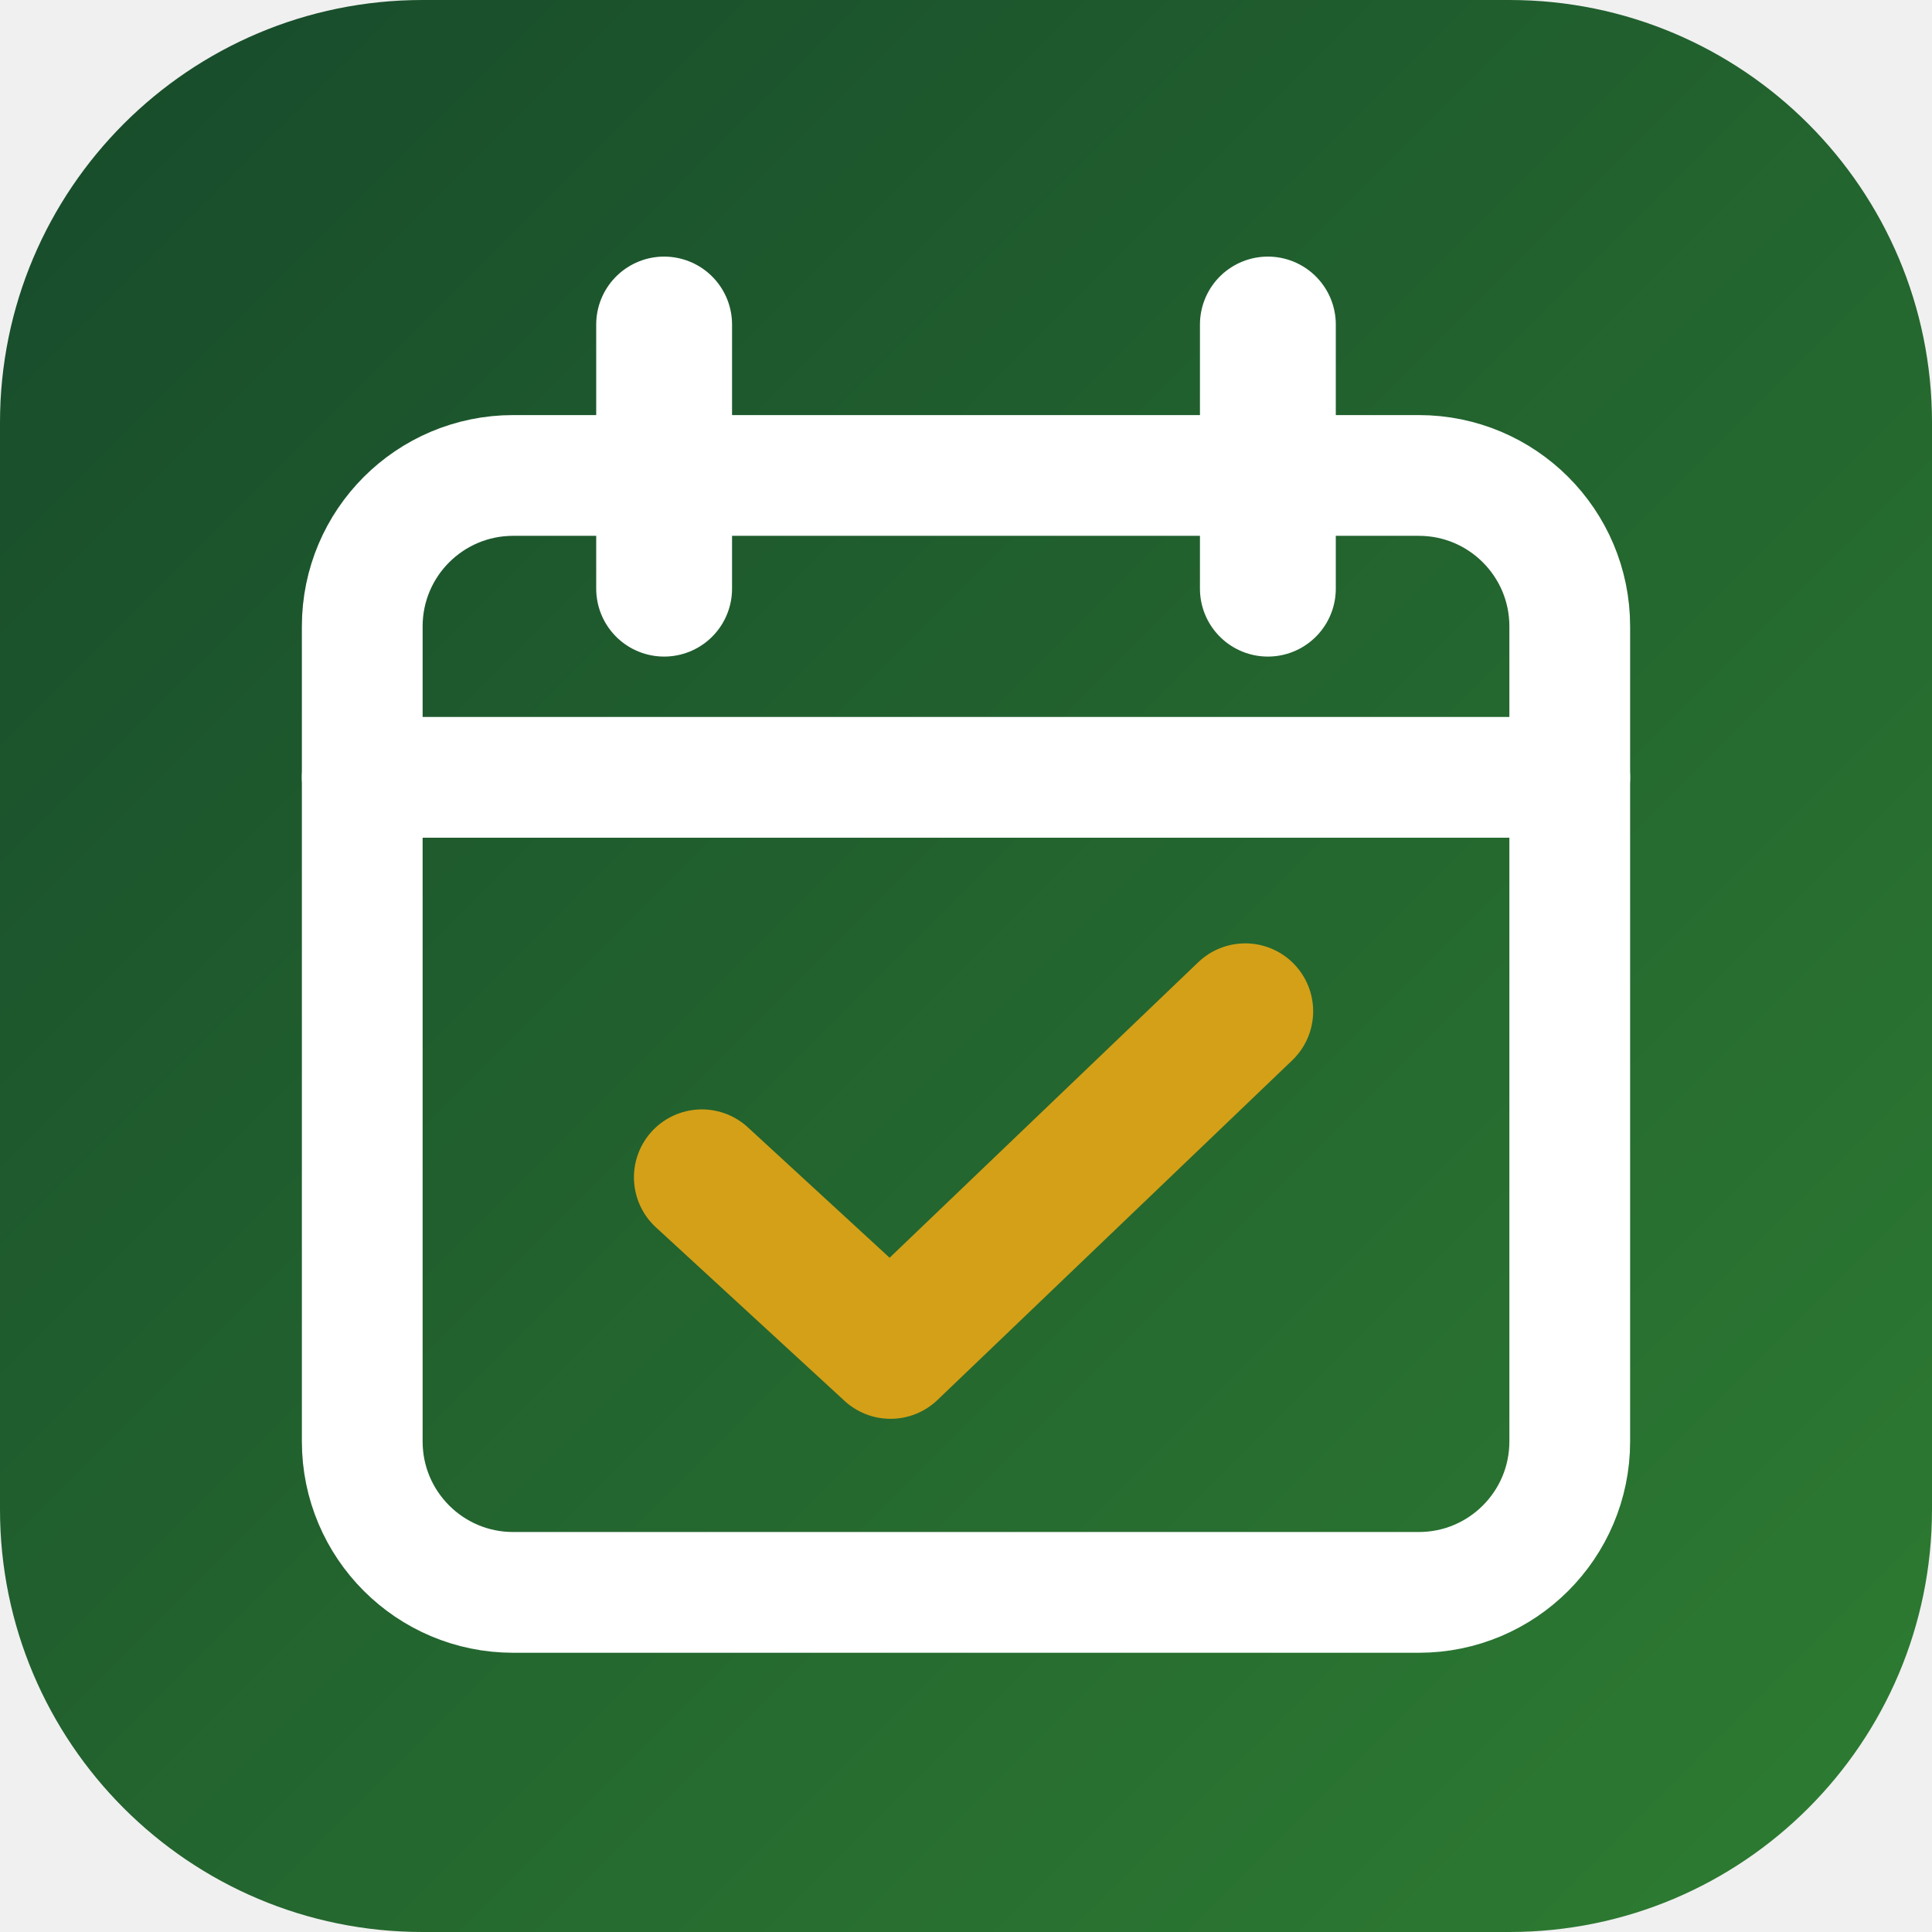
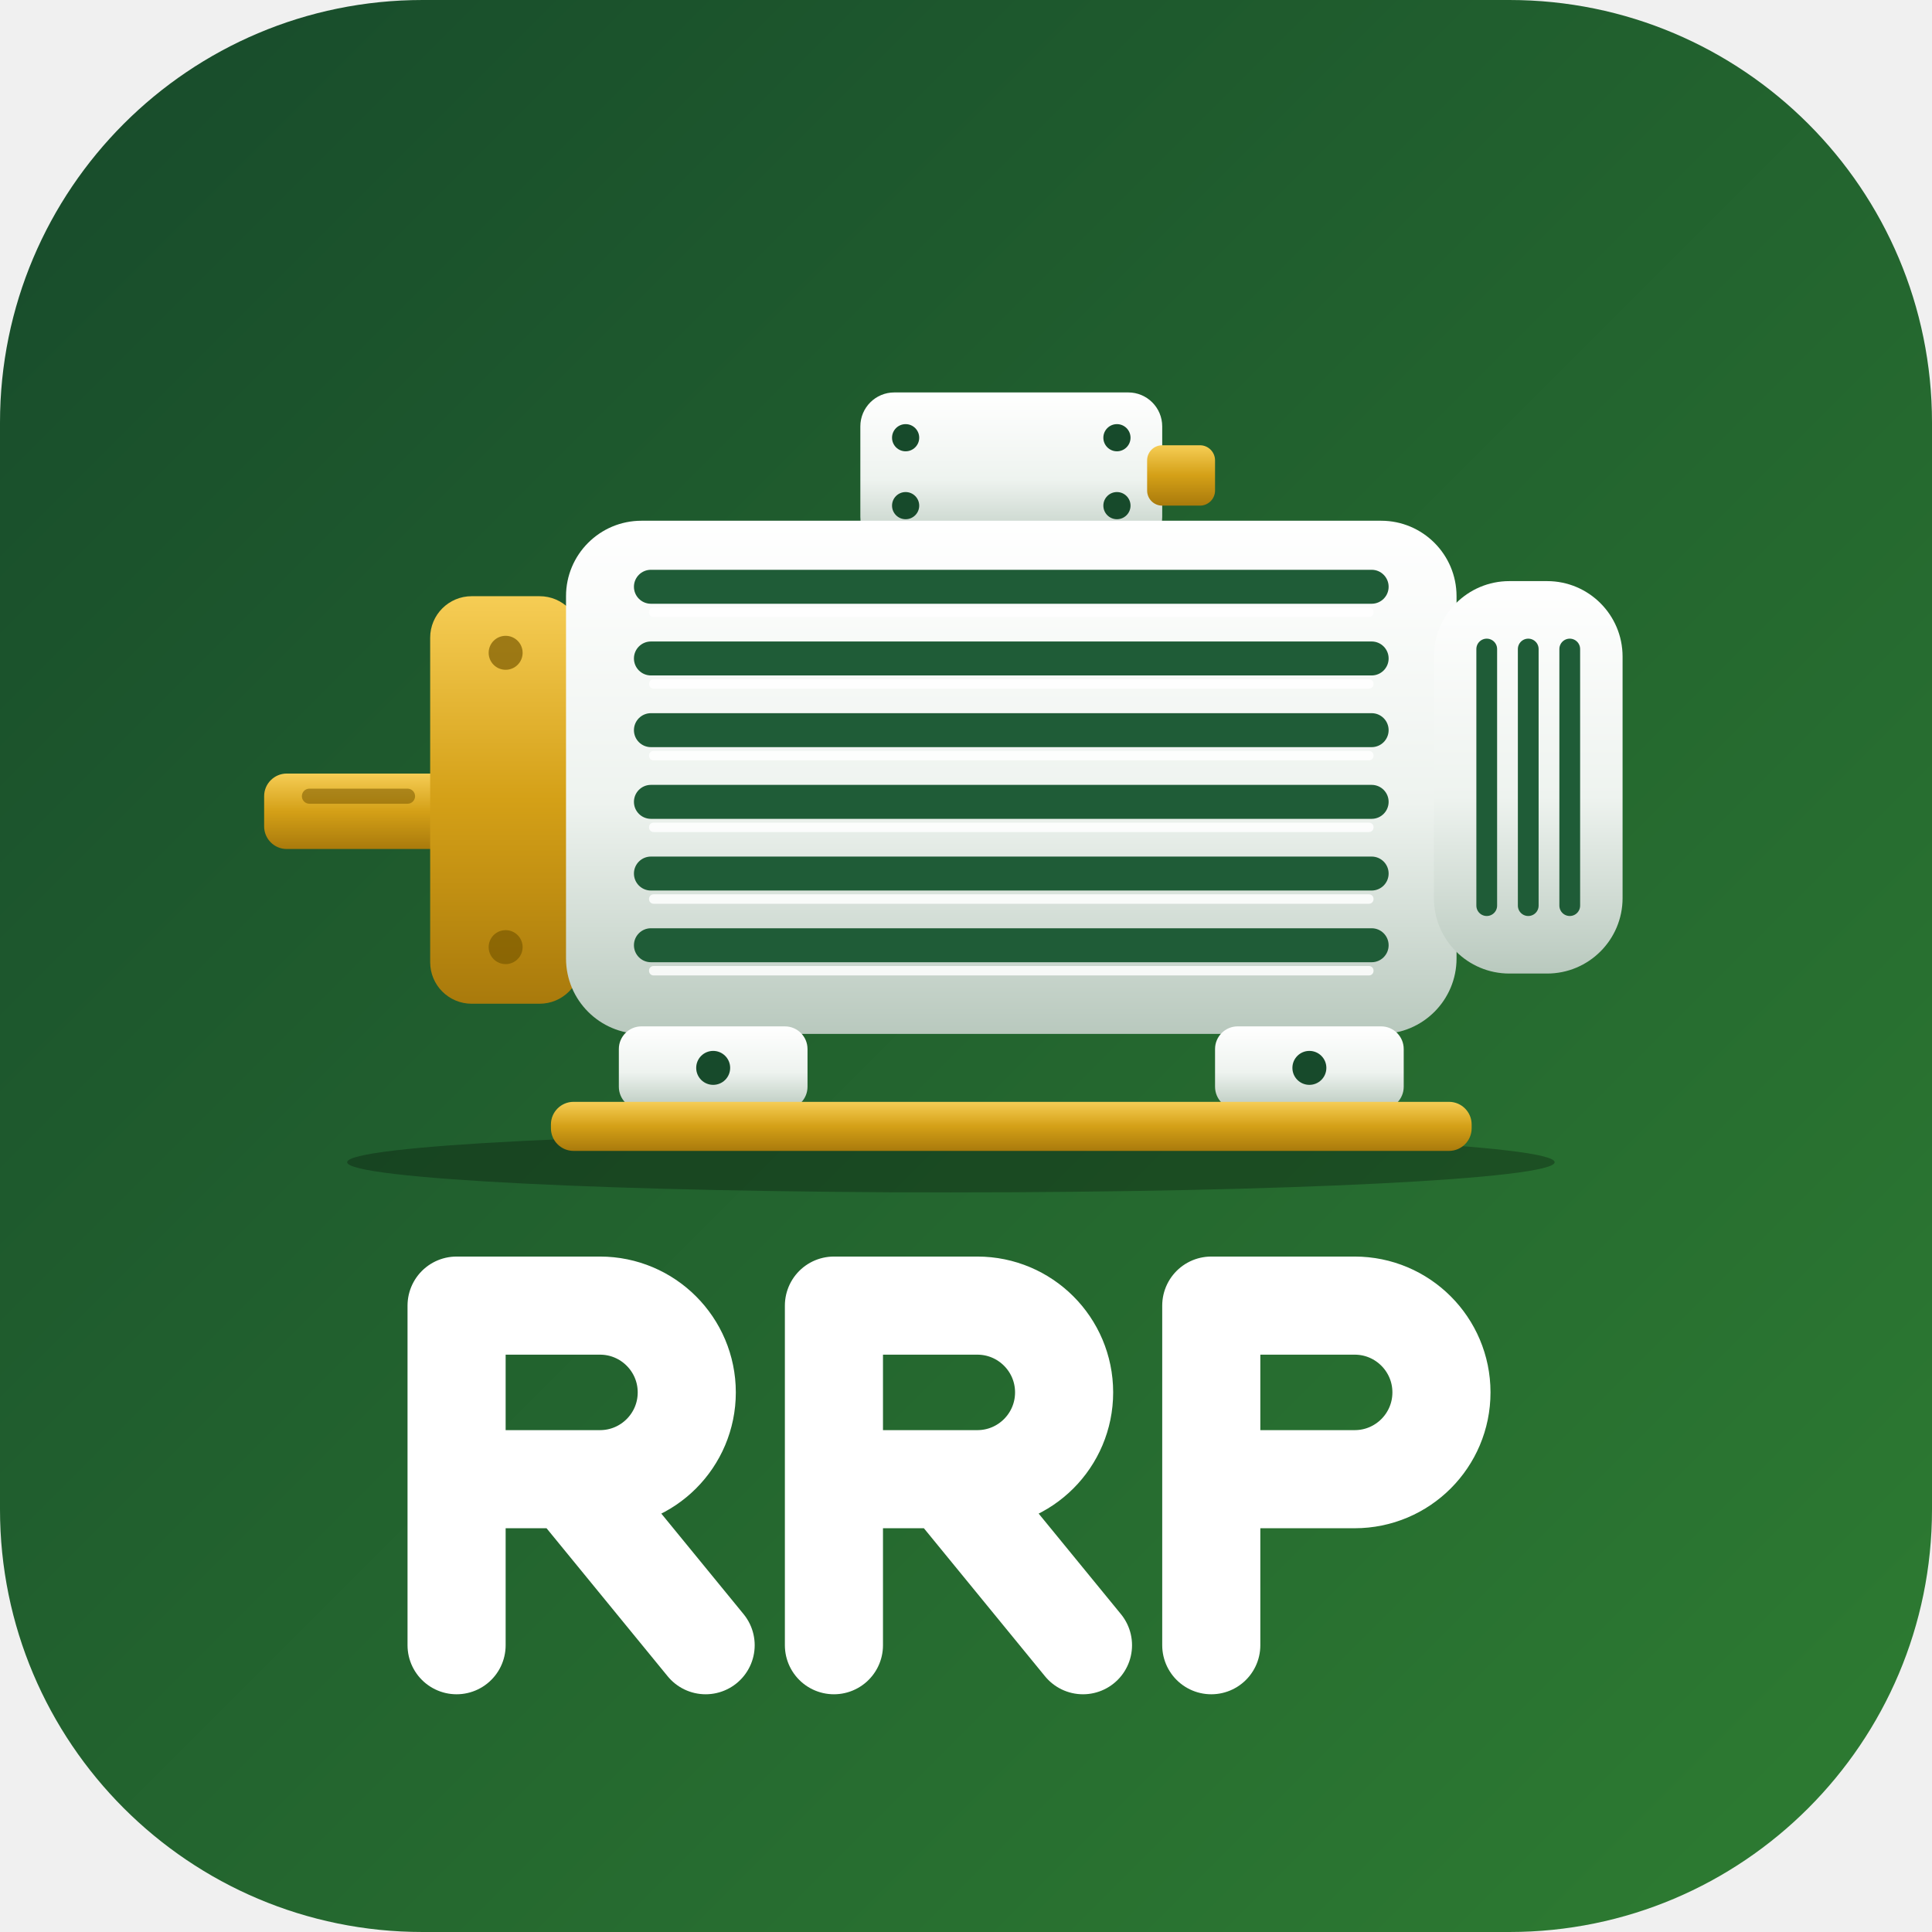
<svg xmlns="http://www.w3.org/2000/svg" viewBox="0 0 512 512">
  <defs>
    <linearGradient id="g" x1="0" y1="0" x2="1" y2="1">
      <stop offset="0" stop-color="#174A2B" />
      <stop offset="1" stop-color="#2E7D32" />
    </linearGradient>
+     <linearGradient id="m" x1="0" y1="0" x2="0" y2="1">
+       <stop offset="0" stop-color="#FFFFFF" />
+       <stop offset=".55" stop-color="#EEF3EF" />
+       <stop offset="1" stop-color="#B9C9BE" />
+     </linearGradient>
+     <linearGradient id="au" x1="0" y1="0" x2="0" y2="1">
+       <stop offset="0" stop-color="#F6CD55" />
+       <stop offset=".5" stop-color="#D4A017" />
+       <stop offset="1" stop-color="#A97A0C" />
+     </linearGradient>
  </defs>
  <rect width="512" height="512" rx="112" fill="url(#g)" />
-   <g transform="translate(256 262) scale(1) translate(-256 -256)" fill="none" stroke="#fff" stroke-linecap="round" stroke-linejoin="round">
-     <rect x="96" y="120" width="320" height="296" rx="40" stroke-width="32" />
-     <line x1="96" y1="200" x2="416" y2="200" stroke-width="32" />
-     <line x1="176" y1="80" x2="176" y2="150" stroke-width="36" />
-     <line x1="336" y1="80" x2="336" y2="150" stroke-width="36" />
-     <polyline points="186,306 236,352 330,262" stroke-width="36" stroke="#D4A017" />
+   <g>
+     <ellipse cx="252" cy="308" rx="160" ry="8" fill="#000" opacity=".28" />
+     <rect x="70" y="205" width="58" height="20" rx="6" fill="url(#au)" />
+     <rect x="80" y="209" width="30" height="4" rx="2" fill="#7A5A00" opacity=".55" />
+     <rect x="114" y="158" width="40" height="108" rx="11" fill="url(#au)" />
+     <circle cx="134" cy="173" r="4.5" fill="#7A5A00" opacity=".7" />
+     <circle cx="134" cy="251" r="4.5" fill="#7A5A00" opacity=".7" />
+     <rect x="228" y="104" width="80" height="42" rx="9" fill="url(#m)" />
+     <circle cx="240" cy="116" r="3.6" fill="#174A2B" />
+     <circle cx="296" cy="116" r="3.6" fill="#174A2B" />
+     <circle cx="240" cy="134" r="3.6" fill="#174A2B" />
+     <circle cx="296" cy="134" r="3.6" fill="#174A2B" />
+     <rect x="304" y="118" width="18" height="16" rx="4" fill="url(#au)" />
+     <rect x="150" y="138" width="236" height="136" rx="20" fill="url(#m)" />
+     <g fill="#1F5C37">
+       <rect x="168" y="151" width="200" height="9" rx="4.5" />
+       <rect x="168" y="170" width="200" height="9" rx="4.5" />
+       <rect x="168" y="189" width="200" height="9" rx="4.5" />
+       <rect x="168" y="208" width="200" height="9" rx="4.5" />
+       <rect x="168" y="227" width="200" height="9" rx="4.5" />
+       <rect x="168" y="246" width="200" height="9" rx="4.5" />
+     </g>
+     <g fill="#fff" opacity=".85">
+       <rect x="172" y="161" width="192" height="2.5" rx="1.2" />
+       <rect x="172" y="180" width="192" height="2.5" rx="1.2" />
+       <rect x="172" y="199" width="192" height="2.5" rx="1.2" />
+       <rect x="172" y="218" width="192" height="2.5" rx="1.2" />
+       <rect x="172" y="237" width="192" height="2.5" rx="1.2" />
+       <rect x="172" y="256" width="192" height="2.5" rx="1.2" />
+     </g>
+     <rect x="380" y="154" width="50" height="104" rx="20" fill="url(#m)" />
+     <g stroke="#1F5C37" stroke-width="5.5" stroke-linecap="round">
+       <line x1="394" y1="172" x2="394" y2="240" />
+       <line x1="405" y1="172" x2="405" y2="240" />
+       <line x1="416" y1="172" x2="416" y2="240" />
+     </g>
+     <rect x="164" y="272" width="50" height="22" rx="6" fill="url(#m)" />
+     <rect x="322" y="272" width="50" height="22" rx="6" fill="url(#m)" />
+     <circle cx="189" cy="283" r="4.5" fill="#174A2B" />
+     <circle cx="347" cy="283" r="4.5" fill="#174A2B" />
+     <rect x="146" y="292" width="244" height="13" rx="6" fill="url(#au)" />
+   </g>
+   <g fill="none" stroke="#fff" stroke-width="26" stroke-linecap="round" stroke-linejoin="round">
+     <path d="M121 436 V346 H159 a23 23 0 0 1 0 46 H121 M151 392 L187 436" />
+     <path d="M221 436 V346 H259 a23 23 0 0 1 0 46 H221 M251 392 L287 436" />
+     <path d="M321 436 V346 H359 a23 23 0 0 1 0 46 H321" />
  </g>
</svg>
